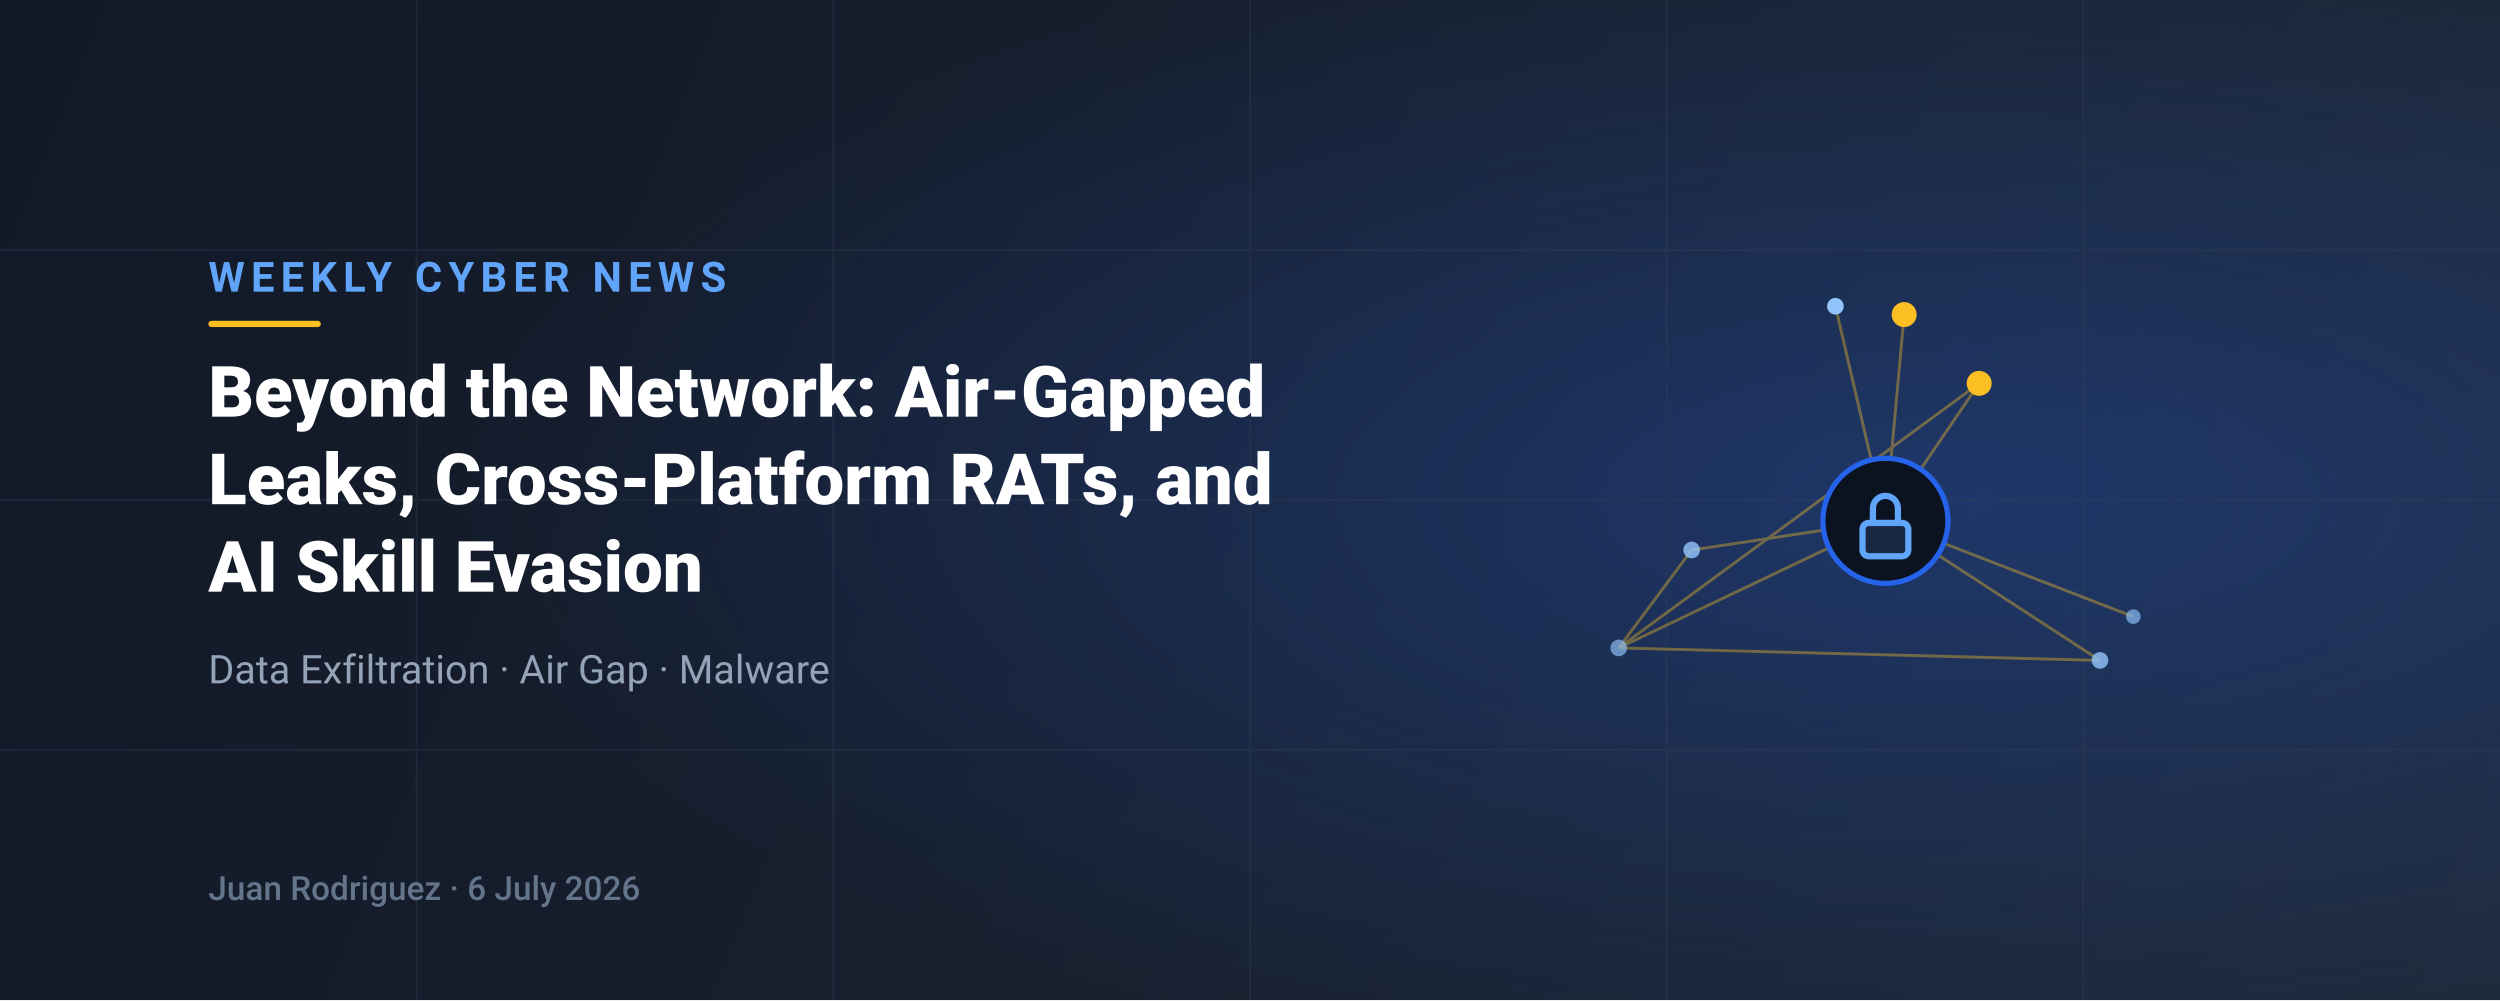
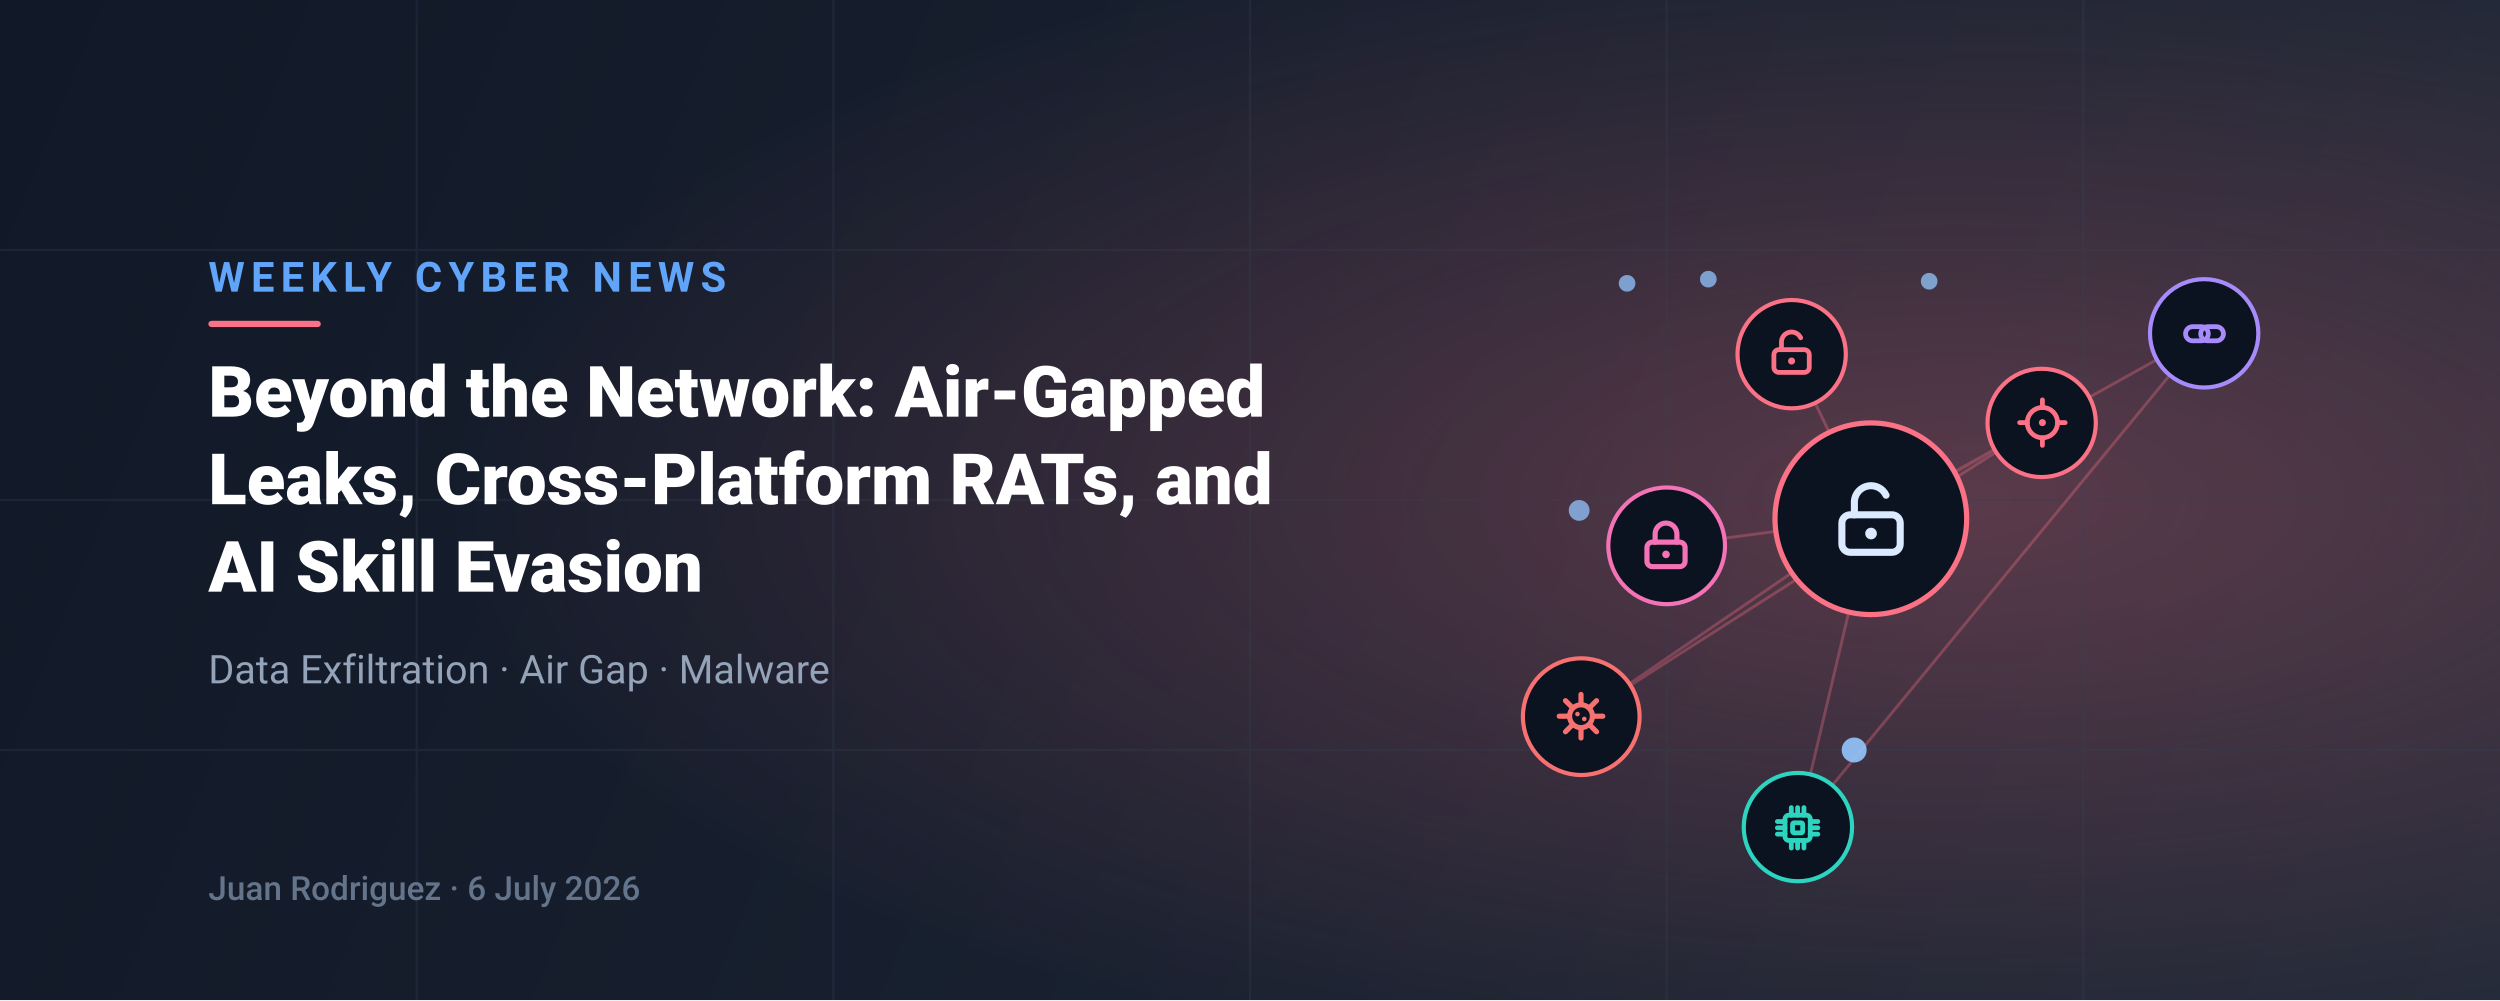
<svg xmlns="http://www.w3.org/2000/svg" viewBox="0 0 1200 480" fill="none" role="img" aria-label="Beyond the Network: Air-Gapped Leaks, Cross-Platform RATs, and AI Skill Evasion">
  <defs>
    <linearGradient id="bg" x1="0" y1="0" x2="1200" y2="480" gradientUnits="userSpaceOnUse">
      <stop offset="0" stop-color="#111827" />
      <stop offset="1" stop-color="#1f2937" />
    </linearGradient>
    <radialGradient id="glow" cx="0.78" cy="0.5" r="0.6">
-       <stop offset="0" stop-color="#2563eb" stop-opacity="0.30" />
-       <stop offset="1" stop-color="#2563eb" stop-opacity="0" />
+       <stop offset="0" stop-color="#fb7185" stop-opacity="0.28" />
+       <stop offset="1" stop-color="#fb7185" stop-opacity="0" />
    </radialGradient>
  </defs>
  <rect width="1200" height="480" fill="url(#bg)" />
  <rect width="1200" height="480" fill="url(#glow)" />
  <g stroke="#334155" stroke-width="1" opacity="0.30">
    <path d="M0 120 H1200 M0 240 H1200 M0 360 H1200" />
    <path d="M200 0 V480 M400 0 V480 M600 0 V480 M800 0 V480 M1000 0 V480" />
  </g>
-   <g stroke="#fbbf24" stroke-width="1.4" opacity="0.38" fill="none">
-     <path d="M905 250 L1024 296" />
-     <path d="M905 250 L881 147" />
-     <path d="M905 250 L950 184" />
-     <path d="M905 250 L777 311" />
-     <path d="M905 250 L914 151" />
-     <path d="M905 250 L1008 317" />
-     <path d="M905 250 L812 264" />
-     <path d="M777 311 L1008 317" />
-     <path d="M812 264 L777 311" />
-     <path d="M950 184 L777 311" />
+   <g stroke="#fb7185" stroke-width="1.4" opacity="0.32" fill="none">
+     <path d="M898 249 L860 170" />
+     <path d="M898 249 L800 262" />
+     <path d="M898 249 L1058 160" />
+     <path d="M898 249 L863 397" />
+     <path d="M898 249 L759 344" />
+     <path d="M898 249 L980 203" />
+     <path d="M863 397 L1058 160" />
+     <path d="M759 344 L980 203" />
  </g>
-   <g>
-     <circle cx="905" cy="250" r="30" fill="#0b1220" stroke="#2563eb" stroke-width="2.5" />
-     <g transform="translate(905 252)" stroke="#60a5fa" stroke-width="3" fill="none" stroke-linecap="round">
-       <rect x="-11" y="-1" width="22" height="16" rx="3" fill="#60a5fa" fill-opacity="0.15" />
-       <path d="M-6 -1 V-8 a6 6 0 0 1 12 0 V-1" />
-     </g>
-     <circle cx="1024" cy="296" r="3.5" fill="#93c5fd" opacity="0.65" />
-     <circle cx="881" cy="147" r="4" fill="#93c5fd" opacity="1.0" />
-     <circle cx="950" cy="184" r="6" fill="#fbbf24" />
-     <circle cx="777" cy="311" r="4" fill="#93c5fd" opacity="0.65" />
-     <circle cx="914" cy="151" r="6" fill="#fbbf24" />
-     <circle cx="1008" cy="317" r="4" fill="#93c5fd" opacity="0.8" />
-     <circle cx="812" cy="264" r="4" fill="#93c5fd" opacity="0.8" />
+   <circle cx="890" cy="360" r="6" fill="#93c5fd" opacity="0.9" />
+   <circle cx="758" cy="245" r="5" fill="#93c5fd" opacity="0.75" />
+   <circle cx="926" cy="135" r="4" fill="#93c5fd" opacity="0.75" />
+   <circle cx="781" cy="136" r="4" fill="#93c5fd" opacity="0.75" />
+   <circle cx="820" cy="134" r="4" fill="#93c5fd" opacity="0.75" />
+   <circle cx="860" cy="170" r="26" fill="#0b1220" stroke="#fb7185" stroke-width="2" />
+   <g transform="translate(845.4 155.1) scale(1.213)" fill="none" stroke="#fb7185" stroke-width="1.90" stroke-linecap="round" stroke-linejoin="round">
+     <rect x="5" y="10.5" width="14" height="9" rx="2" />
+     <path d="M8 10.5 V7.2 a4 4 0 0 1 7.6 -1.4" />
+     <circle cx="12" cy="15" r="1.4" fill="#fb7185" stroke="none" />
+   </g>
+   <circle cx="800" cy="262" r="28" fill="#0b1220" stroke="#f472b6" stroke-width="2" />
+   <g transform="translate(784.0 246.5) scale(1.307)" fill="none" stroke="#f472b6" stroke-width="1.90" stroke-linecap="round" stroke-linejoin="round">
+     <rect x="5" y="10.5" width="14" height="9" rx="2" />
+     <path d="M8 10.5 V7.5 a4 4 0 0 1 8 0 V10.5" />
+     <circle cx="12" cy="15" r="1.4" fill="#f472b6" stroke="none" />
+   </g>
+   <circle cx="1058" cy="160" r="26" fill="#0b1220" stroke="#a78bfa" stroke-width="2" />
+   <g transform="translate(1043.6 145.4) scale(1.213)" fill="none" stroke="#a78bfa" stroke-width="1.90" stroke-linecap="round" stroke-linejoin="round">
+     <rect x="4.5" y="9.4" width="9" height="5.6" rx="2.8" />
+     <rect x="10.5" y="9.4" width="9" height="5.6" rx="2.8" />
+   </g>
+   <circle cx="863" cy="397" r="26" fill="#0b1220" stroke="#2dd4bf" stroke-width="2" />
+   <g transform="translate(848.3 382.8) scale(1.213)" fill="none" stroke="#2dd4bf" stroke-width="1.90" stroke-linecap="round" stroke-linejoin="round">
+     <rect x="7" y="7" width="10" height="10" rx="1.5" />
+     <rect x="10" y="10" width="4" height="4" rx="0.6" />
+     <path d="M9.5 7 V4 M12 7 V4 M14.5 7 V4 M9.5 17 V20 M12 17 V20 M14.5 17 V20 M7 9.5 H4 M7 12 H4 M7 14.5 H4 M17 9.5 H20 M17 12 H20 M17 14.5 H20" />
+   </g>
+   <circle cx="759" cy="344" r="28" fill="#0b1220" stroke="#f87171" stroke-width="2" />
+   <g transform="translate(743.2 328.1) scale(1.307)" fill="none" stroke="#f87171" stroke-width="1.90" stroke-linecap="round" stroke-linejoin="round">
+     <circle cx="12" cy="12" r="4.2" />
+     <path d="M12 4 V7.2 M12 16.8 V20 M4 12 H7.2 M16.8 12 H20 M6.3 6.3 L8.6 8.6 M15.4 15.4 L17.7 17.7 M17.7 6.3 L15.4 8.6 M8.6 15.4 L6.3 17.7" />
+     <circle cx="10.7" cy="11.2" r="0.85" fill="#f87171" stroke="none" />
+     <circle cx="13.2" cy="13" r="0.85" fill="#f87171" stroke="none" />
+   </g>
+   <circle cx="980" cy="203" r="26" fill="#0b1220" stroke="#fb7185" stroke-width="2" />
+   <g transform="translate(965.8 188.3) scale(1.213)" fill="none" stroke="#fb7185" stroke-width="1.90" stroke-linecap="round" stroke-linejoin="round">
+     <circle cx="12" cy="12" r="6" />
+     <circle cx="12" cy="12" r="1.4" fill="#fb7185" stroke="none" />
+     <path d="M12 3 V6 M12 18 V21 M3 12 H6 M18 12 H21" />
+   </g>
+   <circle cx="898" cy="249" r="46" fill="#0b1220" stroke="#fb7185" stroke-width="2.5" />
+   <g transform="translate(874.1 226.1) scale(2.000)" fill="none" stroke="#dbeafe" stroke-width="1.70" stroke-linecap="round" stroke-linejoin="round">
+     <rect x="5" y="10.5" width="14" height="9" rx="2" />
+     <path d="M8 10.5 V7.2 a4 4 0 0 1 7.6 -1.4" />
+     <circle cx="12" cy="15" r="1.4" fill="#dbeafe" stroke="none" />
  </g>
  <g font-family="ui-sans-serif, system-ui, -apple-system, Segoe UI, Roboto, sans-serif">
    <text x="100" y="140" fill="#60a5fa" font-size="20" font-weight="600" letter-spacing="3">WEEKLY CYBER NEWS</text>
-     <rect x="100" y="154" width="54" height="3" rx="1.5" fill="#fbbf24" />
+     <rect x="100" y="154" width="54" height="3" rx="1.5" fill="#fb7185" />
    <text x="100" y="200" fill="#ffffff" font-size="34" font-weight="800">
      <tspan x="100" dy="0">Beyond the Network: Air-Gapped</tspan>
      <tspan x="100" dy="42">Leaks, Cross-Platform RATs, and</tspan>
      <tspan x="100" dy="42">AI Skill Evasion</tspan>
    </text>
    <text x="100" y="328" fill="#94a3b8" font-size="19" font-weight="400">Data Exfiltration · Air Gap · Malware</text>
    <text x="100" y="432" fill="#64748b" font-size="16" font-weight="500">Juan Rodriguez · 6 July 2026</text>
  </g>
</svg>
